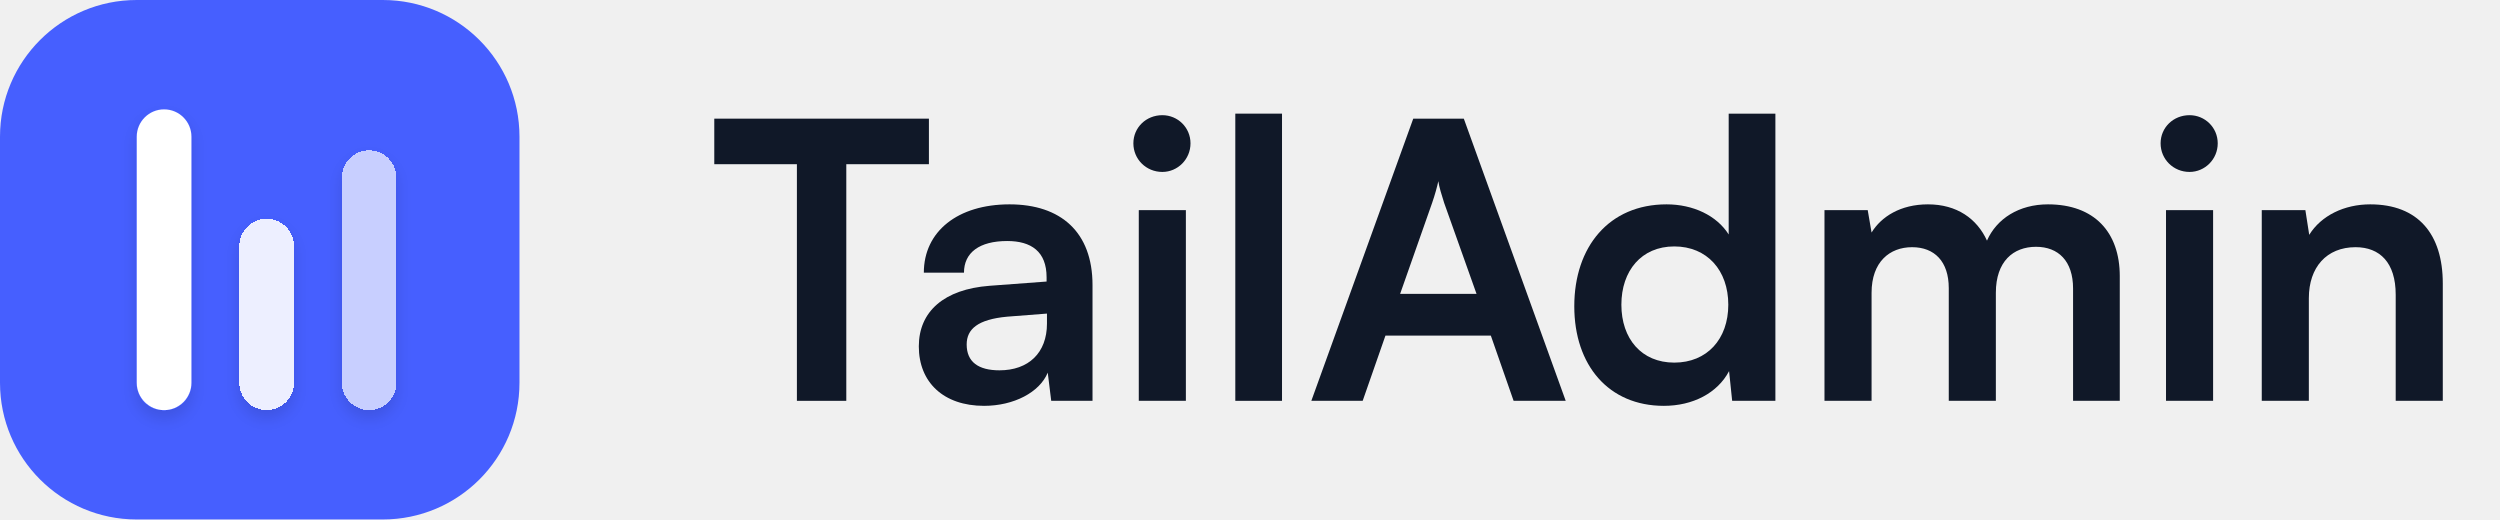
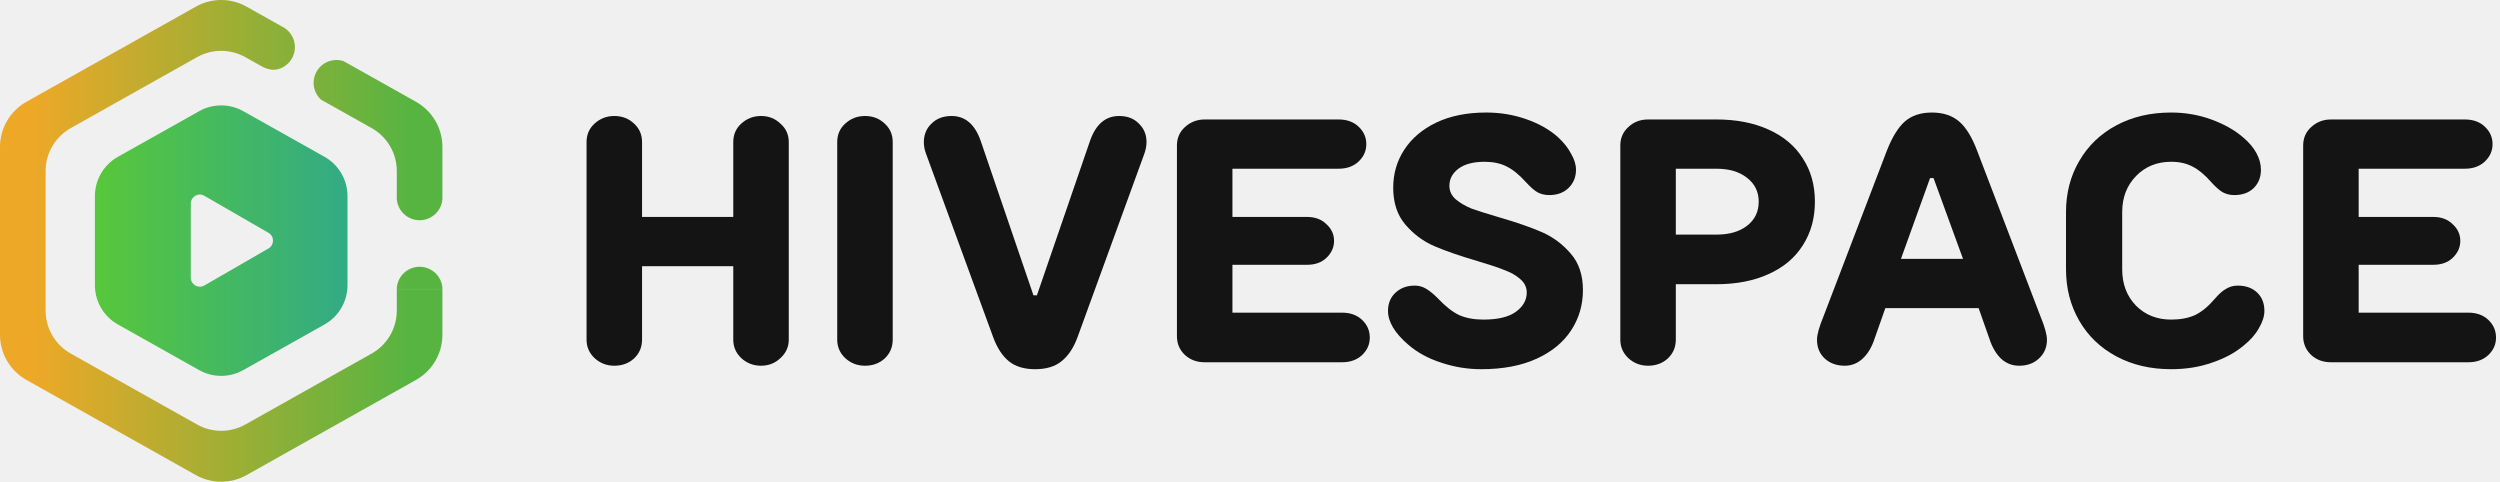
- <svg xmlns="http://www.w3.org/2000/svg" width="154" height="32" viewBox="0 0 154 32" fill="none">
-   <path d="M0 8.421C0 3.77 3.77 0 8.421 0H23.579C28.23 0 32 3.77 32 8.421V23.579C32 28.23 28.23 32 23.579 32H8.421C3.77 32 0 28.23 0 23.579V8.421Z" fill="#465FFF" />
-   <g filter="url(#filter0_d_1624_24907)">
-     <path d="M8.424 8.422C8.424 7.491 9.178 6.737 10.108 6.737V6.737C11.038 6.737 11.792 7.491 11.792 8.422V23.579C11.792 24.51 11.038 25.264 10.108 25.264V25.264C9.178 25.264 8.424 24.51 8.424 23.579V8.422Z" fill="white" />
-   </g>
-   <g filter="url(#filter1_d_1624_24907)">
-     <path d="M14.742 15.157C14.742 14.227 15.496 13.473 16.426 13.473V13.473C17.357 13.473 18.111 14.227 18.111 15.157V23.578C18.111 24.508 17.357 25.262 16.426 25.262V25.262C15.496 25.262 14.742 24.508 14.742 23.578V15.157Z" fill="white" fill-opacity="0.9" shape-rendering="crispEdges" />
-   </g>
-   <g filter="url(#filter2_d_1624_24907)">
-     <path d="M21.055 10.946C21.055 10.016 21.809 9.262 22.739 9.262V9.262C23.669 9.262 24.423 10.016 24.423 10.946V23.578C24.423 24.508 23.669 25.262 22.739 25.262V25.262C21.809 25.262 21.055 24.508 21.055 23.578V10.946Z" fill="white" fill-opacity="0.7" shape-rendering="crispEdges" />
-   </g>
-   <path d="M44 10.115H49.089V24.691H52.132V10.115H57.221V7.309H44V10.115Z" fill="#101828" />
-   <path d="M60.617 25C62.448 25 64.042 24.168 64.541 22.955L64.755 24.691H67.299V17.558C67.299 14.3 65.349 12.588 62.187 12.588C59.001 12.588 56.908 14.252 56.908 16.797H59.381C59.381 15.56 60.332 14.847 62.044 14.847C63.519 14.847 64.47 15.489 64.47 17.082V17.343L60.95 17.605C58.168 17.819 56.599 19.174 56.599 21.338C56.599 23.549 58.121 25 60.617 25ZM61.569 22.812C60.261 22.812 59.547 22.289 59.547 21.219C59.547 20.268 60.237 19.674 62.044 19.507L64.493 19.317V19.935C64.493 21.742 63.352 22.812 61.569 22.812Z" fill="#101828" />
-   <path d="M71.6 10.591C72.551 10.591 73.335 9.806 73.335 8.831C73.335 7.856 72.551 7.095 71.6 7.095C70.601 7.095 69.816 7.856 69.816 8.831C69.816 9.806 70.601 10.591 71.6 10.591ZM70.149 24.691H73.05V12.944H70.149V24.691Z" fill="#101828" />
-   <path d="M78.972 24.691V7H76.095V24.691H78.972Z" fill="#101828" />
-   <path d="M83.941 24.691L85.344 20.672H91.835L93.238 24.691H96.448L90.171 7.309H87.056L80.778 24.691H83.941ZM88.221 12.493C88.387 12.017 88.53 11.494 88.601 11.161C88.649 11.518 88.815 12.041 88.958 12.493L90.955 18.104H86.247L88.221 12.493Z" fill="#101828" />
-   <path d="M102.493 25C104.276 25 105.798 24.215 106.511 22.86L106.701 24.691H109.364V7H106.487V14.443C105.75 13.277 104.3 12.588 102.659 12.588C99.116 12.588 96.976 15.203 96.976 18.865C96.976 22.503 99.092 25 102.493 25ZM103.135 22.337C101.113 22.337 99.877 20.863 99.877 18.77C99.877 16.678 101.113 15.18 103.135 15.18C105.156 15.18 106.463 16.654 106.463 18.77C106.463 20.886 105.156 22.337 103.135 22.337Z" fill="#101828" />
-   <path d="M115.289 24.691V18.033C115.289 16.131 116.406 15.227 117.785 15.227C119.164 15.227 120.044 16.107 120.044 17.748V24.691H122.945V18.033C122.945 16.107 124.015 15.203 125.418 15.203C126.797 15.203 127.701 16.083 127.701 17.771V24.691H130.578V17.011C130.578 14.3 129.008 12.588 126.155 12.588C124.372 12.588 122.993 13.468 122.398 14.823C121.78 13.468 120.543 12.588 118.76 12.588C117.072 12.588 115.883 13.349 115.289 14.324L115.051 12.944H112.388V24.691H115.289Z" fill="#101828" />
-   <path d="M134.876 10.591C135.827 10.591 136.612 9.806 136.612 8.831C136.612 7.856 135.827 7.095 134.876 7.095C133.877 7.095 133.093 7.856 133.093 8.831C133.093 9.806 133.877 10.591 134.876 10.591ZM133.426 24.691H136.327V12.944H133.426V24.691Z" fill="#101828" />
-   <path d="M142.225 24.691V18.366C142.225 16.464 143.318 15.227 145.102 15.227C146.6 15.227 147.575 16.178 147.575 18.152V24.691H150.476V17.462C150.476 14.419 148.954 12.588 146.005 12.588C144.412 12.588 142.985 13.277 142.248 14.466L142.011 12.944H139.324V24.691H142.225Z" fill="#101828" />
+ <svg xmlns="http://www.w3.org/2000/svg" width="555" height="107" viewBox="0 0 555 107" fill="none">
+   <path d="M44.211 24.68C47.252 22.972 50.963 22.972 54.004 24.68L72.042 34.81C75.194 36.58 77.144 39.913 77.144 43.529V63.315C77.144 66.93 75.194 70.263 72.042 72.033L54.004 82.163C50.963 83.871 47.252 83.871 44.211 82.163L26.173 72.033C23.021 70.263 21.07 66.93 21.07 63.315V43.529C21.07 39.914 23.021 36.58 26.173 34.81L44.211 24.68ZM45.357 43.462C44.024 42.692 42.357 43.655 42.357 45.195V61.649C42.357 63.188 44.024 64.151 45.357 63.381L59.607 55.154C60.941 54.384 60.941 52.459 59.607 51.69L45.357 43.462Z" fill="url(#paint0_linear_3430_32789)" />
+   <path d="M43.483 1.471C46.976 -0.49 51.239 -0.49 54.731 1.471L62.81 6.007L58.07 14.712L54.463 12.687C51.137 10.819 47.078 10.819 43.752 12.687L15.708 28.437C12.261 30.373 10.127 34.019 10.127 37.972V68.953C10.127 72.907 12.261 76.552 15.708 78.489L43.752 94.239C47.078 96.106 51.137 96.106 54.463 94.239L82.507 78.489C85.954 76.552 88.088 72.907 88.088 68.953V64.305H98.215V74.328C98.215 78.48 95.974 82.308 92.355 84.341L54.731 105.471C51.239 107.432 46.976 107.432 43.483 105.471L5.86 84.341C2.241 82.308 0 78.48 0 74.328V32.614C0 28.462 2.241 24.633 5.86 22.6L43.483 1.471ZM93.154 59.22C94.501 59.22 95.793 59.755 96.745 60.707C97.6 61.562 98.118 62.691 98.215 63.888V64.298H88.088V63.967C88.168 62.741 88.69 61.581 89.564 60.707C90.516 59.755 91.808 59.22 93.154 59.22ZM73.264 13.52C74.247 13.23 75.288 13.247 76.251 13.556L92.355 22.6C95.974 24.633 98.215 28.462 98.215 32.614V44.216C98.12 45.416 97.602 46.549 96.745 47.407C95.793 48.359 94.501 48.894 93.154 48.894C91.808 48.894 90.516 48.359 89.564 47.407C88.687 46.53 88.166 45.366 88.088 44.137V37.972C88.088 34.019 85.954 30.373 82.507 28.437L71.245 22.112C70.582 21.496 70.089 20.71 69.829 19.827C69.448 18.536 69.596 17.145 70.24 15.962C70.884 14.78 71.972 13.901 73.264 13.52ZM63.113 6.178C64.146 6.835 64.915 7.847 65.263 9.028C65.643 10.319 65.496 11.709 64.853 12.892C64.209 14.075 63.121 14.953 61.829 15.334C60.551 15.711 59.281 15.365 58.108 14.734L58.07 14.712L62.81 6.007L63.113 6.178Z" fill="url(#paint1_linear_3430_32789)" />
+   <path d="M168.946 25.751C170.64 25.751 172.077 26.316 173.258 27.445C174.49 28.523 175.106 29.883 175.106 31.526V75.416C175.106 77.007 174.49 78.368 173.258 79.497C172.077 80.626 170.64 81.191 168.946 81.191C167.252 81.191 165.789 80.626 164.557 79.497C163.376 78.368 162.786 77.007 162.786 75.416V59.092H142.535V75.416C142.535 77.059 141.945 78.445 140.764 79.574C139.583 80.652 138.12 81.191 136.375 81.191C134.681 81.191 133.218 80.626 131.986 79.497C130.805 78.368 130.215 77.007 130.215 75.416V31.526C130.215 29.883 130.805 28.523 131.986 27.445C133.218 26.316 134.681 25.751 136.375 25.751C138.12 25.751 139.583 26.316 140.764 27.445C141.945 28.523 142.535 29.883 142.535 31.526V48.158H162.786V31.526C162.786 29.883 163.376 28.523 164.557 27.445C165.789 26.316 167.252 25.751 168.946 25.751Z" fill="#141414" />
+   <path d="M192.023 81.191C190.329 81.191 188.866 80.626 187.634 79.497C186.453 78.368 185.863 77.007 185.863 75.416V31.526C185.863 29.883 186.453 28.523 187.634 27.445C188.866 26.316 190.329 25.751 192.023 25.751C193.768 25.751 195.231 26.316 196.412 27.445C197.593 28.523 198.183 29.883 198.183 31.526V75.416C198.183 77.059 197.593 78.445 196.412 79.574C195.231 80.652 193.768 81.191 192.023 81.191Z" fill="#141414" />
+   <path d="M229.81 81.961C227.346 81.961 225.395 81.371 223.958 80.19C222.52 79.009 221.365 77.238 220.493 74.877L205.555 34.067C205.247 33.194 205.093 32.373 205.093 31.603C205.093 29.909 205.657 28.523 206.787 27.445C207.916 26.316 209.405 25.751 211.253 25.751C214.281 25.751 216.437 27.599 217.721 31.295L229.425 65.56H230.195L241.976 31.295C243.259 27.599 245.415 25.751 248.444 25.751C250.292 25.751 251.755 26.316 252.833 27.445C253.962 28.523 254.527 29.883 254.527 31.526C254.527 32.347 254.373 33.194 254.065 34.067L239.204 74.877C238.331 77.238 237.15 79.009 235.662 80.19C234.224 81.371 232.274 81.961 229.81 81.961Z" fill="#141414" />
+   <path d="M297.932 69.41C299.78 69.41 301.269 69.949 302.398 71.027C303.528 72.105 304.092 73.414 304.092 74.954C304.092 76.443 303.528 77.726 302.398 78.804C301.269 79.882 299.78 80.421 297.932 80.421H267.44C265.695 80.421 264.232 79.882 263.051 78.804C261.871 77.675 261.28 76.289 261.28 74.646V32.296C261.28 30.653 261.871 29.293 263.051 28.215C264.283 27.086 265.746 26.521 267.44 26.521H297.162C299.01 26.521 300.499 27.06 301.628 28.138C302.758 29.216 303.322 30.499 303.322 31.988C303.322 33.477 302.758 34.76 301.628 35.838C300.499 36.916 299.01 37.455 297.162 37.455H273.6V48.158H290.155C291.952 48.158 293.389 48.697 294.467 49.775C295.597 50.802 296.161 52.034 296.161 53.471C296.161 54.908 295.597 56.166 294.467 57.244C293.389 58.271 291.952 58.784 290.155 58.784H273.6V69.41H297.932Z" fill="#141414" />
+   <path d="M328.85 81.961C325.77 81.961 322.793 81.473 319.918 80.498C317.044 79.574 314.605 78.239 312.603 76.494C309.626 73.927 308.137 71.438 308.137 69.025C308.137 67.382 308.676 66.048 309.754 65.021C310.884 63.943 312.321 63.404 314.066 63.404C314.939 63.404 315.735 63.609 316.453 64.02C317.223 64.431 318.147 65.175 319.225 66.253C320.868 67.998 322.434 69.23 323.922 69.949C325.462 70.616 327.259 70.95 329.312 70.95C332.495 70.95 334.882 70.385 336.473 69.256C338.116 68.075 338.937 66.638 338.937 64.944C338.937 63.763 338.45 62.762 337.474 61.941C336.55 61.12 335.37 60.452 333.932 59.939C332.546 59.374 330.544 58.707 327.926 57.937C324.076 56.808 320.894 55.704 318.378 54.626C315.914 53.548 313.784 51.957 311.987 49.852C310.191 47.747 309.292 45.027 309.292 41.69C309.292 38.559 310.114 35.735 311.756 33.22C313.399 30.705 315.76 28.703 318.84 27.214C321.972 25.725 325.668 24.981 329.928 24.981C333.06 24.981 336.011 25.469 338.783 26.444C341.607 27.419 343.968 28.754 345.867 30.448C347.151 31.629 348.126 32.861 348.793 34.144C349.512 35.376 349.871 36.557 349.871 37.686C349.871 39.329 349.307 40.689 348.177 41.767C347.099 42.794 345.688 43.307 343.942 43.307C342.967 43.307 342.094 43.102 341.324 42.691C340.606 42.28 339.733 41.51 338.706 40.381C337.218 38.738 335.78 37.583 334.394 36.916C333.06 36.249 331.443 35.915 329.543 35.915C327.079 35.915 325.154 36.428 323.768 37.455C322.434 38.482 321.766 39.739 321.766 41.228C321.766 42.409 322.228 43.41 323.152 44.231C324.128 45.052 325.308 45.745 326.694 46.31C328.132 46.823 330.159 47.465 332.777 48.235C336.679 49.364 339.861 50.468 342.325 51.546C344.789 52.624 346.92 54.215 348.716 56.32C350.513 58.373 351.411 61.068 351.411 64.405C351.411 67.69 350.539 70.668 348.793 73.337C347.048 76.006 344.481 78.111 341.093 79.651C337.705 81.191 333.624 81.961 328.85 81.961Z" fill="#141414" />
+   <path d="M381.04 26.521C385.455 26.521 389.305 27.265 392.59 28.754C395.927 30.243 398.468 32.373 400.213 35.145C402.01 37.866 402.908 41.074 402.908 44.77C402.908 48.466 402.01 51.7 400.213 54.472C398.468 57.244 395.927 59.374 392.59 60.863C389.305 62.352 385.455 63.096 381.04 63.096H372.031V75.416C372.031 77.059 371.441 78.445 370.26 79.574C369.079 80.652 367.616 81.191 365.871 81.191C364.177 81.191 362.714 80.626 361.482 79.497C360.301 78.368 359.711 77.007 359.711 75.416V32.296C359.711 30.653 360.301 29.293 361.482 28.215C362.663 27.086 364.126 26.521 365.871 26.521H381.04ZM381.04 52.085C383.915 52.085 386.199 51.418 387.893 50.083C389.587 48.748 390.434 46.977 390.434 44.77C390.434 42.563 389.561 40.792 387.816 39.457C386.122 38.122 383.863 37.455 381.04 37.455H372.031V52.085H381.04Z" fill="#141414" />
+   <path d="M452.962 70.18C453.937 72.541 454.425 74.287 454.425 75.416C454.425 77.11 453.834 78.496 452.654 79.574C451.524 80.652 450.061 81.191 448.265 81.191C446.725 81.191 445.39 80.678 444.261 79.651C443.131 78.573 442.259 77.084 441.643 75.185L439.256 68.409H418.543L416.156 75.185C415.54 77.084 414.641 78.573 413.461 79.651C412.331 80.678 411.022 81.191 409.534 81.191C407.737 81.191 406.248 80.652 405.068 79.574C403.938 78.496 403.374 77.11 403.374 75.416C403.374 74.287 403.861 72.541 404.837 70.18L418.851 33.528C420.031 30.499 421.366 28.318 422.855 26.983C424.395 25.648 426.397 24.981 428.861 24.981C431.376 24.981 433.404 25.648 434.944 26.983C436.484 28.318 437.818 30.499 438.948 33.528L452.962 70.18ZM429.246 39.534H428.476L422.008 57.475H435.791L429.246 39.534Z" fill="#141414" />
+   <path d="M481.985 81.961C477.416 81.961 473.361 81.011 469.819 79.112C466.277 77.213 463.53 74.569 461.58 71.181C459.629 67.793 458.654 63.994 458.654 59.785V47.08C458.654 42.871 459.629 39.098 461.58 35.761C463.53 32.373 466.277 29.729 469.819 27.83C473.361 25.931 477.416 24.981 481.985 24.981C485.116 24.981 488.093 25.494 490.917 26.521C493.74 27.548 496.101 28.882 498.001 30.525C499.284 31.603 500.259 32.758 500.927 33.99C501.594 35.222 501.928 36.454 501.928 37.686C501.928 39.329 501.389 40.689 500.311 41.767C499.233 42.794 497.795 43.307 495.999 43.307C495.075 43.307 494.228 43.102 493.458 42.691C492.739 42.28 491.892 41.536 490.917 40.458C489.479 38.815 488.093 37.66 486.759 36.993C485.424 36.274 483.833 35.915 481.985 35.915C478.853 35.915 476.261 36.967 474.208 39.072C472.154 41.177 471.128 43.846 471.128 47.08V59.785C471.128 63.07 472.154 65.765 474.208 67.87C476.261 69.923 478.853 70.95 481.985 70.95C484.038 70.95 485.809 70.616 487.298 69.949C488.786 69.23 490.249 68.024 491.687 66.33C492.611 65.252 493.458 64.508 494.228 64.097C494.998 63.635 495.845 63.404 496.769 63.404C498.565 63.404 500.003 63.917 501.081 64.944C502.159 65.971 502.698 67.331 502.698 69.025C502.698 70.206 502.287 71.489 501.466 72.875C500.696 74.261 499.566 75.544 498.078 76.725C496.178 78.316 493.843 79.574 491.071 80.498C488.35 81.473 485.321 81.961 481.985 81.961Z" fill="#141414" />
+   <path d="M547.957 69.41C549.805 69.41 551.293 69.949 552.423 71.027C553.552 72.105 554.117 73.414 554.117 74.954C554.117 76.443 553.552 77.726 552.423 78.804C551.293 79.882 549.805 80.421 547.957 80.421H517.465C515.719 80.421 514.256 79.882 513.076 78.804C511.895 77.675 511.305 76.289 511.305 74.646V32.296C511.305 30.653 511.895 29.293 513.076 28.215C514.308 27.086 515.771 26.521 517.465 26.521H547.187C549.035 26.521 550.523 27.06 551.653 28.138C552.782 29.216 553.347 30.499 553.347 31.988C553.347 33.477 552.782 34.76 551.653 35.838C550.523 36.916 549.035 37.455 547.187 37.455H523.625V48.158H540.18C541.976 48.158 543.414 48.697 544.492 49.775C545.621 50.802 546.186 52.034 546.186 53.471C546.186 54.908 545.621 56.166 544.492 57.244C543.414 58.271 541.976 58.784 540.18 58.784H523.625V69.41H547.957Z" fill="#141414" />
  <defs>
-     <filter id="filter0_d_1624_24907" x="7.424" y="6.237" width="5.368" height="20.526" filterUnits="userSpaceOnUse" color-interpolation-filters="sRGB">
-       <feFlood flood-opacity="0" result="BackgroundImageFix" />
-       <feColorMatrix in="SourceAlpha" type="matrix" values="0 0 0 0 0 0 0 0 0 0 0 0 0 0 0 0 0 0 127 0" result="hardAlpha" />
-       <feOffset dy="0.5" />
-       <feGaussianBlur stdDeviation="0.5" />
-       <feComposite in2="hardAlpha" operator="out" />
-       <feColorMatrix type="matrix" values="0 0 0 0 0 0 0 0 0 0 0 0 0 0 0 0 0 0 0.12 0" />
-       <feBlend mode="normal" in2="BackgroundImageFix" result="effect1_dropShadow_1624_24907" />
-       <feBlend mode="normal" in="SourceGraphic" in2="effect1_dropShadow_1624_24907" result="shape" />
-     </filter>
-     <filter id="filter1_d_1624_24907" x="13.742" y="12.973" width="5.368" height="13.79" filterUnits="userSpaceOnUse" color-interpolation-filters="sRGB">
-       <feFlood flood-opacity="0" result="BackgroundImageFix" />
-       <feColorMatrix in="SourceAlpha" type="matrix" values="0 0 0 0 0 0 0 0 0 0 0 0 0 0 0 0 0 0 127 0" result="hardAlpha" />
-       <feOffset dy="0.5" />
-       <feGaussianBlur stdDeviation="0.5" />
-       <feComposite in2="hardAlpha" operator="out" />
-       <feColorMatrix type="matrix" values="0 0 0 0 0 0 0 0 0 0 0 0 0 0 0 0 0 0 0.12 0" />
-       <feBlend mode="normal" in2="BackgroundImageFix" result="effect1_dropShadow_1624_24907" />
-       <feBlend mode="normal" in="SourceGraphic" in2="effect1_dropShadow_1624_24907" result="shape" />
-     </filter>
-     <filter id="filter2_d_1624_24907" x="20.055" y="8.762" width="5.368" height="18" filterUnits="userSpaceOnUse" color-interpolation-filters="sRGB">
-       <feFlood flood-opacity="0" result="BackgroundImageFix" />
-       <feColorMatrix in="SourceAlpha" type="matrix" values="0 0 0 0 0 0 0 0 0 0 0 0 0 0 0 0 0 0 127 0" result="hardAlpha" />
-       <feOffset dy="0.5" />
-       <feGaussianBlur stdDeviation="0.5" />
-       <feComposite in2="hardAlpha" operator="out" />
-       <feColorMatrix type="matrix" values="0 0 0 0 0 0 0 0 0 0 0 0 0 0 0 0 0 0 0.12 0" />
-       <feBlend mode="normal" in2="BackgroundImageFix" result="effect1_dropShadow_1624_24907" />
-       <feBlend mode="normal" in="SourceGraphic" in2="effect1_dropShadow_1624_24907" result="shape" />
-     </filter>
+     <linearGradient id="paint0_linear_3430_32789" x1="21.482" y1="52.139" x2="76.232" y2="52.139" gradientUnits="userSpaceOnUse">
+       <stop stop-color="#57C73B" />
+       <stop offset="1" stop-color="#33AB84" />
+     </linearGradient>
+     <linearGradient id="paint1_linear_3430_32789" x1="7.027" y1="51.49" x2="90.426" y2="51.49" gradientUnits="userSpaceOnUse">
+       <stop stop-color="#EEA827" />
+       <stop offset="1" stop-color="#58B441" />
+     </linearGradient>
  </defs>
</svg>
